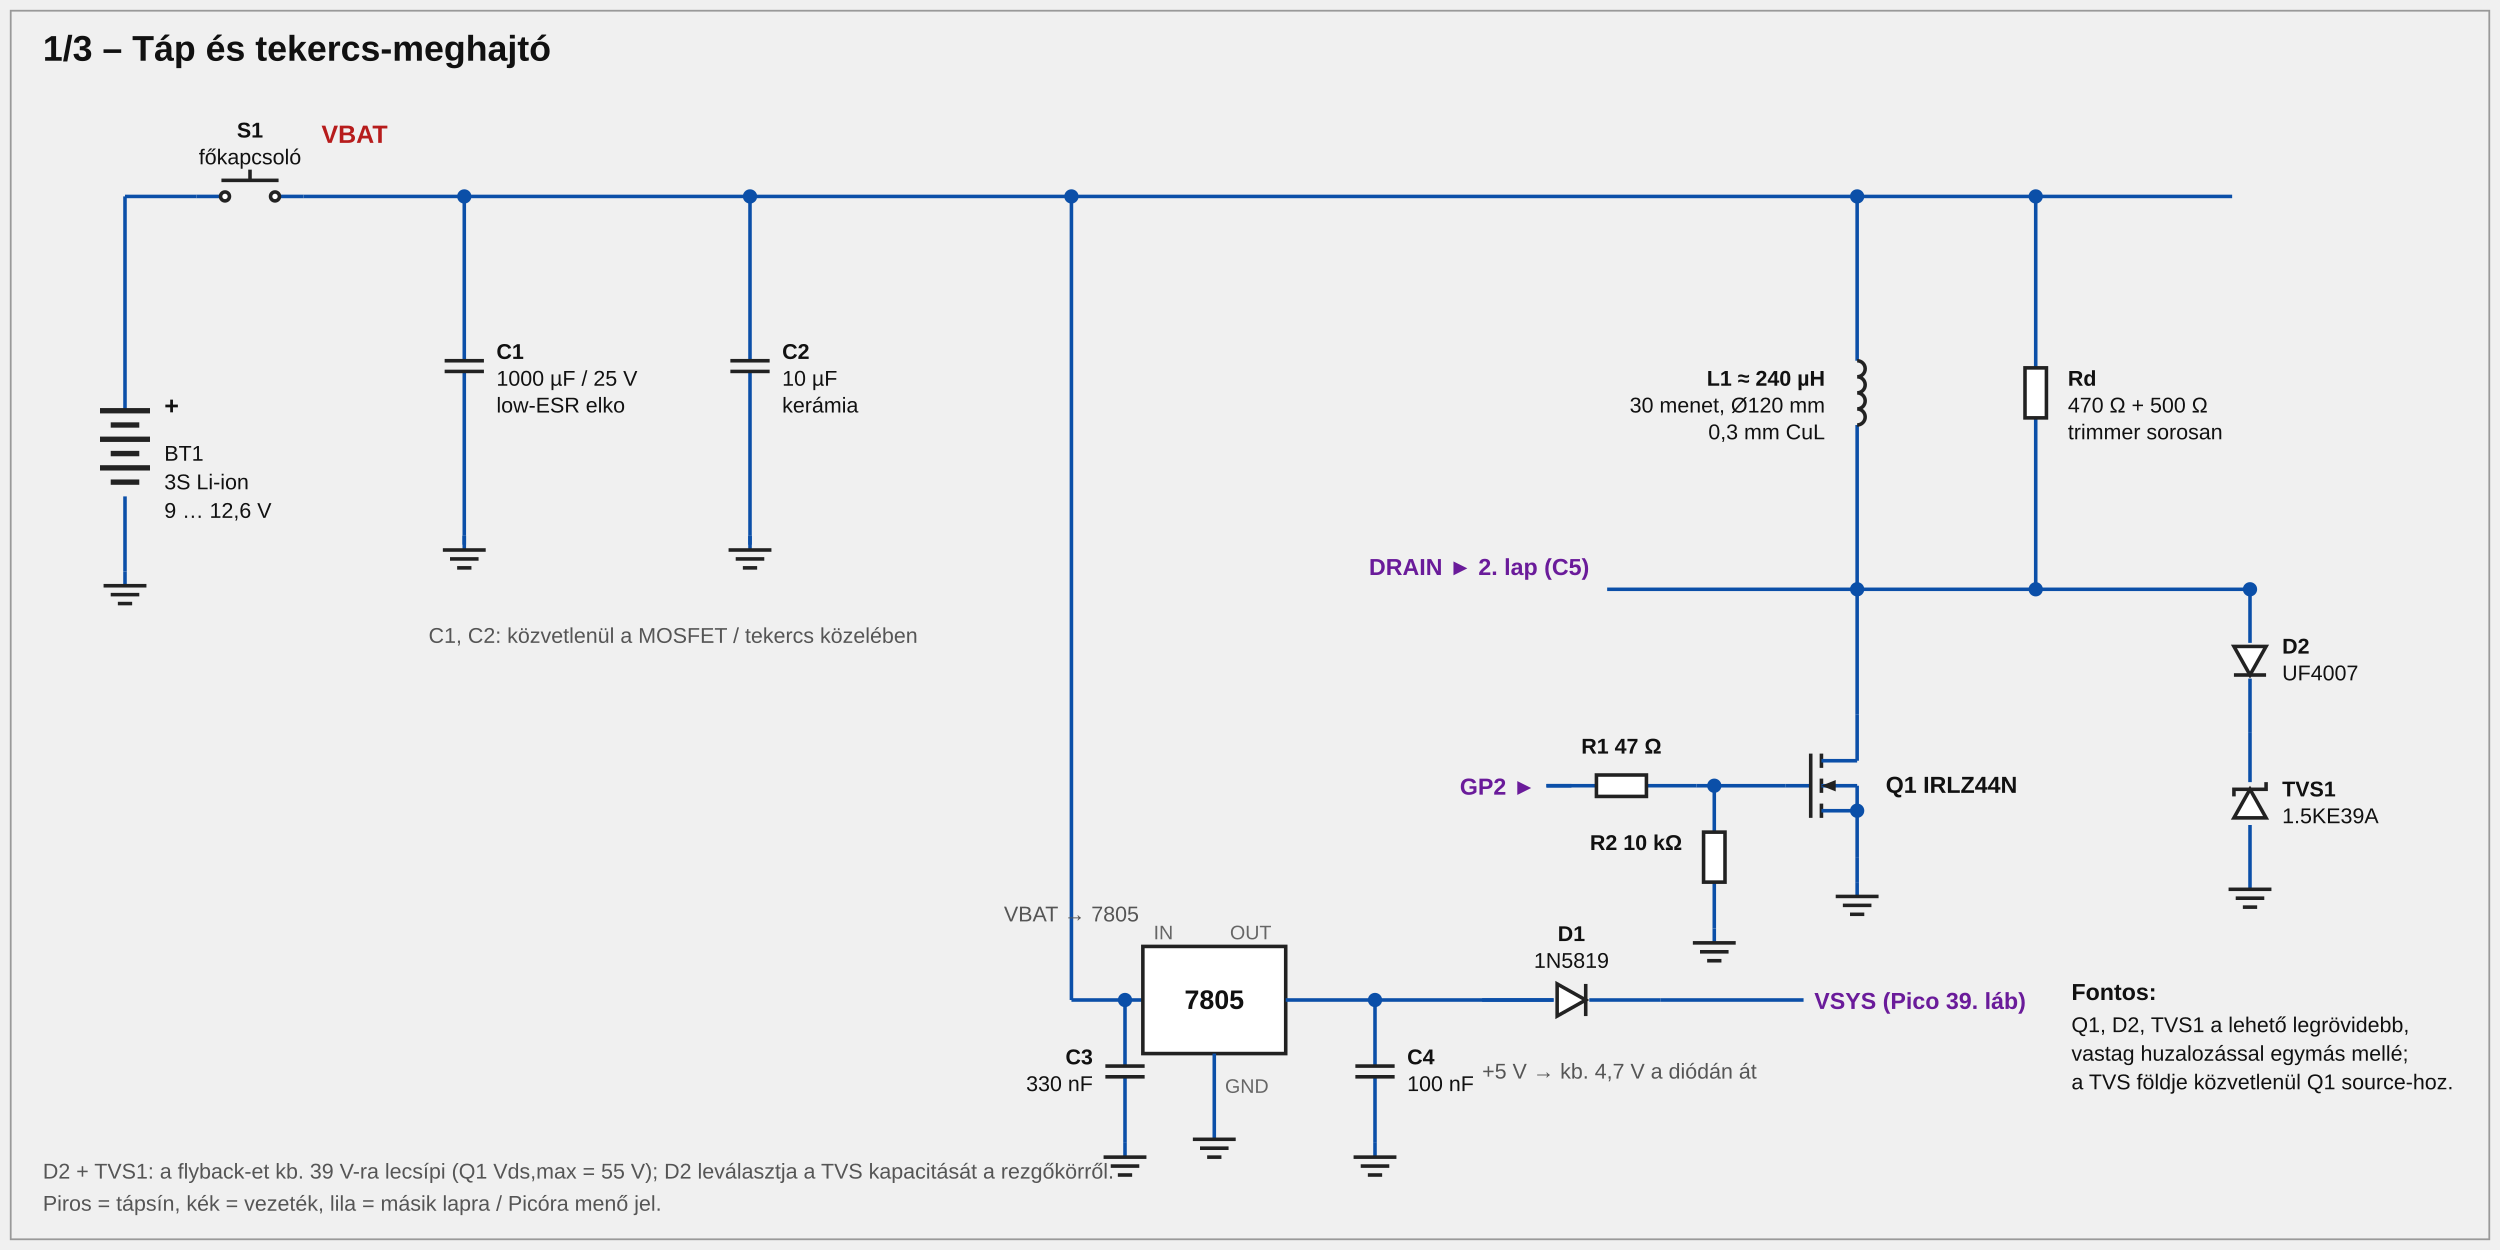
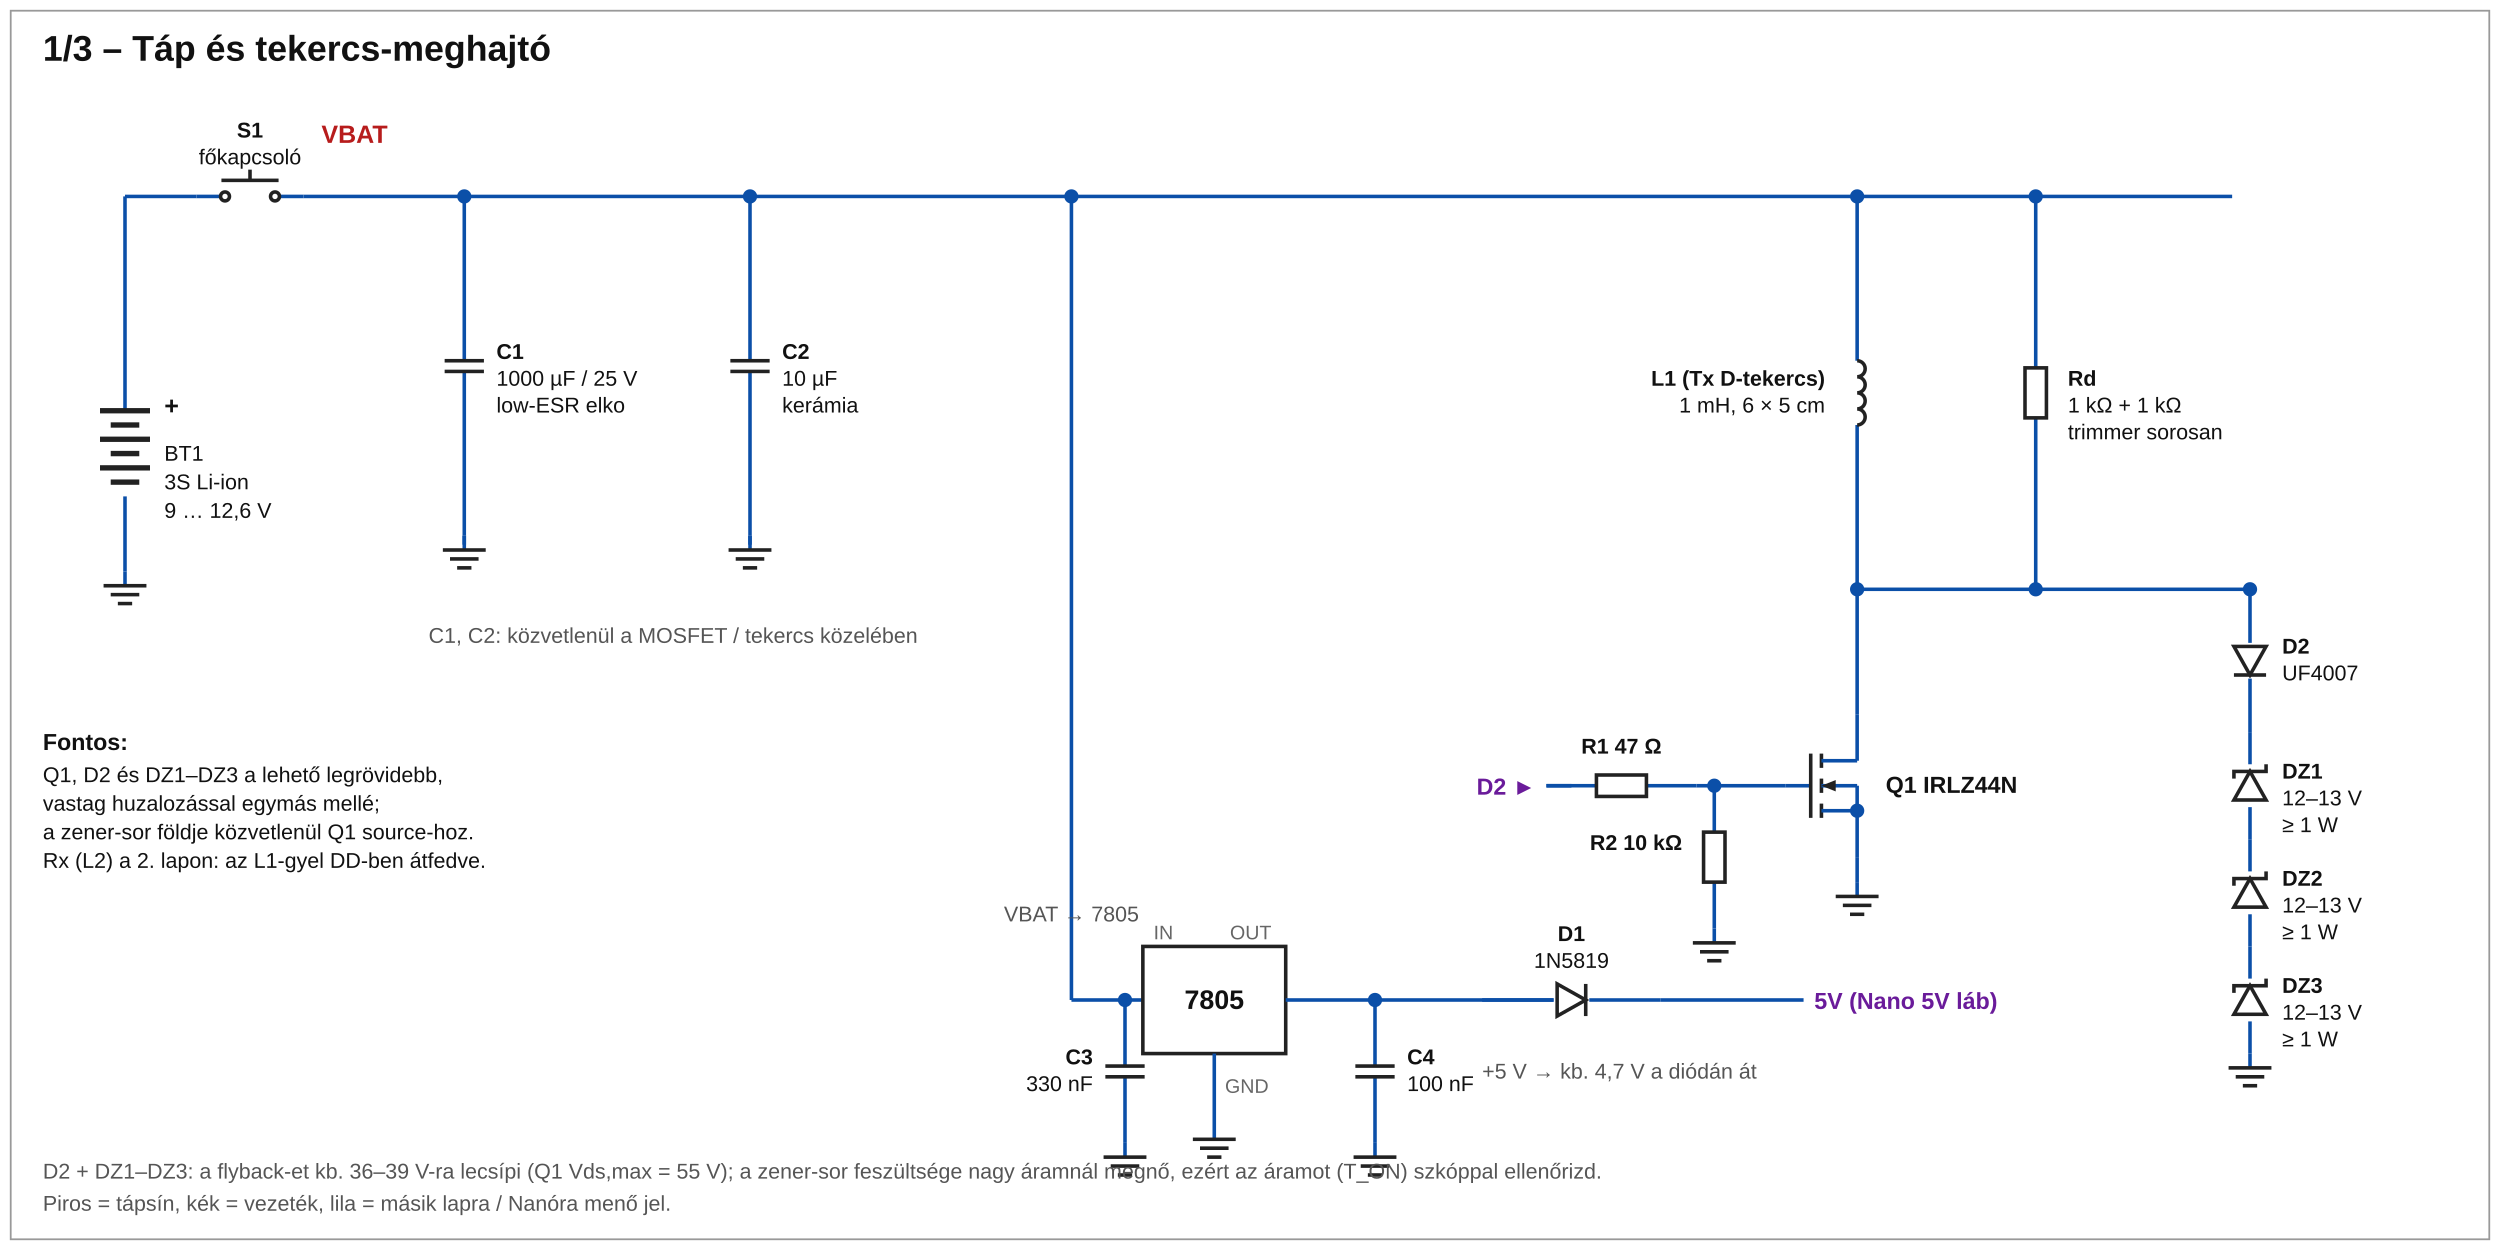
<svg xmlns="http://www.w3.org/2000/svg" width="1400" height="700" viewBox="0 0 1400 700" font-family="Segoe UI, Arial, sans-serif">
-   <rect width="100%%" height="100%%" fill="#fff" />
+   <rect width="100%" height="100%" fill="#fff" />
  <rect x="6" y="6" width="1388" height="688" fill="none" stroke="#999" />
  <text x="24" y="34" font-size="20" font-weight="bold" fill="#111">1/3 – Táp és tekercs-meghajtó</text>
  <polyline points="-10,-100 10,-100" fill="none" stroke="#222" stroke-width="2" stroke-linejoin="round" />
  <polyline points="70,110 110,110" fill="none" stroke="#0b4fa8" stroke-width="2" stroke-linejoin="round" />
  <polyline points="70,110 70,230" fill="none" stroke="#0b4fa8" stroke-width="2" stroke-linejoin="round" />
  <polyline points="56,230 84,230" fill="none" stroke="#222" stroke-width="3" stroke-linejoin="round" />
  <polyline points="62,238 78,238" fill="none" stroke="#222" stroke-width="3" stroke-linejoin="round" />
  <polyline points="56,246 84,246" fill="none" stroke="#222" stroke-width="3" stroke-linejoin="round" />
  <polyline points="62,254 78,254" fill="none" stroke="#222" stroke-width="3" stroke-linejoin="round" />
  <polyline points="56,262 84,262" fill="none" stroke="#222" stroke-width="3" stroke-linejoin="round" />
  <polyline points="62,270 78,270" fill="none" stroke="#222" stroke-width="3" stroke-linejoin="round" />
  <polyline points="70,278 70,320" fill="none" stroke="#0b4fa8" stroke-width="2" stroke-linejoin="round" />
  <polyline points="70,320 70,328" fill="none" stroke="#0b4fa8" stroke-width="2" stroke-linejoin="round" />
  <polyline points="58,328 82,328" fill="none" stroke="#222" stroke-width="2" stroke-linejoin="round" />
  <polyline points="62,333 78,333" fill="none" stroke="#222" stroke-width="2" stroke-linejoin="round" />
  <polyline points="66,338 74,338" fill="none" stroke="#222" stroke-width="2" stroke-linejoin="round" />
  <text x="92" y="232" font-size="14" text-anchor="start" fill="#111" font-weight="bold">+</text>
  <text x="92" y="258" font-size="12" text-anchor="start" fill="#111">BT1</text>
  <text x="92" y="274" font-size="12" text-anchor="start" fill="#111">3S Li-ion</text>
  <text x="92" y="290" font-size="12" text-anchor="start" fill="#111">9 … 12,6 V</text>
  <g transform="translate(140,110) rotate(0)" fill="none" stroke="#222" stroke-width="2">
    <line x1="-30" y1="0" x2="-16" y2="0" stroke="#0b4fa8" />
    <line x1="16" y1="0" x2="30" y2="0" stroke="#0b4fa8" />
    <circle cx="-14" cy="0" r="2.5" fill="#fff" />
    <circle cx="14" cy="0" r="2.5" fill="#fff" />
    <line x1="-16" y1="-9" x2="16" y2="-9" />
    <line x1="0" y1="-9" x2="0" y2="-15" />
  </g>
  <text x="140" y="92" font-size="12" text-anchor="middle" fill="#111">főkapcsoló</text>
  <text x="140" y="77" font-size="12" text-anchor="middle" fill="#111" font-weight="bold">S1</text>
  <polyline points="170,110 1250,110" fill="none" stroke="#0b4fa8" stroke-width="2" stroke-linejoin="round" />
  <text x="180" y="80" font-size="14" text-anchor="start" fill="#b71c1c" font-weight="bold">VBAT</text>
  <g transform="translate(260,205) rotate(90)" fill="none" stroke="#222" stroke-width="2">
    <line x1="-95" y1="0" x2="-3" y2="0" stroke="#0b4fa8" />
    <line x1="3" y1="0" x2="95" y2="0" stroke="#0b4fa8" />
    <line x1="-3" y1="-11" x2="-3" y2="11" />
    <line x1="3" y1="-11" x2="3" y2="11" />
  </g>
  <text x="278" y="201" font-size="12" text-anchor="start" fill="#111" font-weight="bold">C1</text>
  <text x="278" y="216" font-size="12" text-anchor="start" fill="#111">1000 µF / 25 V</text>
  <text x="278" y="231" font-size="12" text-anchor="start" fill="#111">low-ESR elko</text>
  <circle cx="260" cy="110" r="4" fill="#0b4fa8" />
  <polyline points="260,300 260,305" fill="none" stroke="#0b4fa8" stroke-width="2" stroke-linejoin="round" />
  <polyline points="260,300 260,308" fill="none" stroke="#0b4fa8" stroke-width="2" stroke-linejoin="round" />
  <polyline points="248,308 272,308" fill="none" stroke="#222" stroke-width="2" stroke-linejoin="round" />
  <polyline points="252,313 268,313" fill="none" stroke="#222" stroke-width="2" stroke-linejoin="round" />
  <polyline points="256,318 264,318" fill="none" stroke="#222" stroke-width="2" stroke-linejoin="round" />
  <g transform="translate(420,205) rotate(90)" fill="none" stroke="#222" stroke-width="2">
    <line x1="-95" y1="0" x2="-3" y2="0" stroke="#0b4fa8" />
    <line x1="3" y1="0" x2="95" y2="0" stroke="#0b4fa8" />
    <line x1="-3" y1="-11" x2="-3" y2="11" />
    <line x1="3" y1="-11" x2="3" y2="11" />
  </g>
  <text x="438" y="201" font-size="12" text-anchor="start" fill="#111" font-weight="bold">C2</text>
  <text x="438" y="216" font-size="12" text-anchor="start" fill="#111">10 µF</text>
  <text x="438" y="231" font-size="12" text-anchor="start" fill="#111">kerámia</text>
  <circle cx="420" cy="110" r="4" fill="#0b4fa8" />
  <polyline points="420,300 420,305" fill="none" stroke="#0b4fa8" stroke-width="2" stroke-linejoin="round" />
  <polyline points="420,300 420,308" fill="none" stroke="#0b4fa8" stroke-width="2" stroke-linejoin="round" />
  <polyline points="408,308 432,308" fill="none" stroke="#222" stroke-width="2" stroke-linejoin="round" />
  <polyline points="412,313 428,313" fill="none" stroke="#222" stroke-width="2" stroke-linejoin="round" />
  <polyline points="416,318 424,318" fill="none" stroke="#222" stroke-width="2" stroke-linejoin="round" />
  <text x="240" y="360" font-size="12" text-anchor="start" fill="#555">C1, C2: közvetlenül a MOSFET / tekercs közelében</text>
  <polyline points="600,110 600,560" fill="none" stroke="#0b4fa8" stroke-width="2" stroke-linejoin="round" />
  <circle cx="600" cy="110" r="4" fill="#0b4fa8" />
  <polyline points="600,560 640,560" fill="none" stroke="#0b4fa8" stroke-width="2" stroke-linejoin="round" />
  <g transform="translate(630,600) rotate(90)" fill="none" stroke="#222" stroke-width="2">
    <line x1="-40" y1="0" x2="-3" y2="0" stroke="#0b4fa8" />
    <line x1="3" y1="0" x2="40" y2="0" stroke="#0b4fa8" />
    <line x1="-3" y1="-11" x2="-3" y2="11" />
    <line x1="3" y1="-11" x2="3" y2="11" />
  </g>
  <text x="612" y="596" font-size="12" text-anchor="end" fill="#111" font-weight="bold">C3</text>
  <text x="612" y="611" font-size="12" text-anchor="end" fill="#111">330 nF</text>
  <circle cx="630" cy="560" r="4" fill="#0b4fa8" />
  <polyline points="630,640 630,648" fill="none" stroke="#0b4fa8" stroke-width="2" stroke-linejoin="round" />
  <polyline points="618,648 642,648" fill="none" stroke="#222" stroke-width="2" stroke-linejoin="round" />
  <polyline points="622,653 638,653" fill="none" stroke="#222" stroke-width="2" stroke-linejoin="round" />
  <polyline points="626,658 634,658" fill="none" stroke="#222" stroke-width="2" stroke-linejoin="round" />
  <rect x="640" y="530" width="80" height="60" fill="#fff" stroke="#222" stroke-width="2" />
  <text x="680" y="565" font-size="15" text-anchor="middle" fill="#111" font-weight="bold">7805</text>
  <text x="646" y="526" font-size="11" text-anchor="start" fill="#666">IN</text>
  <text x="712" y="526" font-size="11" text-anchor="end" fill="#666">OUT</text>
  <polyline points="680,590 680,630" fill="none" stroke="#0b4fa8" stroke-width="2" stroke-linejoin="round" />
  <polyline points="680,630 680,638" fill="none" stroke="#0b4fa8" stroke-width="2" stroke-linejoin="round" />
  <polyline points="668,638 692,638" fill="none" stroke="#222" stroke-width="2" stroke-linejoin="round" />
  <polyline points="672,643 688,643" fill="none" stroke="#222" stroke-width="2" stroke-linejoin="round" />
  <polyline points="676,648 684,648" fill="none" stroke="#222" stroke-width="2" stroke-linejoin="round" />
  <text x="686" y="612" font-size="11" text-anchor="start" fill="#666">GND</text>
  <polyline points="720,560 870,560" fill="none" stroke="#0b4fa8" stroke-width="2" stroke-linejoin="round" />
  <g transform="translate(770,600) rotate(90)" fill="none" stroke="#222" stroke-width="2">
    <line x1="-40" y1="0" x2="-3" y2="0" stroke="#0b4fa8" />
    <line x1="3" y1="0" x2="40" y2="0" stroke="#0b4fa8" />
    <line x1="-3" y1="-11" x2="-3" y2="11" />
    <line x1="3" y1="-11" x2="3" y2="11" />
  </g>
  <text x="788" y="596" font-size="12" text-anchor="start" fill="#111" font-weight="bold">C4</text>
  <text x="788" y="611" font-size="12" text-anchor="start" fill="#111">100 nF</text>
  <circle cx="770" cy="560" r="4" fill="#0b4fa8" />
  <polyline points="770,640 770,648" fill="none" stroke="#0b4fa8" stroke-width="2" stroke-linejoin="round" />
  <polyline points="758,648 782,648" fill="none" stroke="#222" stroke-width="2" stroke-linejoin="round" />
  <polyline points="762,653 778,653" fill="none" stroke="#222" stroke-width="2" stroke-linejoin="round" />
  <polyline points="766,658 774,658" fill="none" stroke="#222" stroke-width="2" stroke-linejoin="round" />
  <g transform="translate(880,560) rotate(0)" fill="none" stroke="#222" stroke-width="2">
    <line x1="-50" y1="0" x2="-10" y2="0" stroke="#0b4fa8" />
    <line x1="10" y1="0" x2="50" y2="0" stroke="#0b4fa8" />
    <polygon points="-8,-9 -8,9 8,0" fill="#fff" />
    <line x1="8" y1="-9" x2="8" y2="9" />
  </g>
  <text x="880" y="542" font-size="12" text-anchor="middle" fill="#111">1N5819</text>
  <text x="880" y="527" font-size="12" text-anchor="middle" fill="#111" font-weight="bold">D1</text>
  <polyline points="930,560 1010,560" fill="none" stroke="#0b4fa8" stroke-width="2" stroke-linejoin="round" />
-   <text x="1016" y="565" font-size="13" text-anchor="start" fill="#6a1b9a" font-weight="bold">VSYS  (Pico 39. láb)</text>
+   <text x="1016" y="565" font-size="13" text-anchor="start" fill="#6a1b9a" font-weight="bold">5V  (Nano 5V láb)</text>
  <text x="830" y="604" font-size="12" text-anchor="start" fill="#555">+5 V → kb. 4,7 V a diódán át</text>
  <text x="600" y="516" font-size="12" text-anchor="middle" fill="#555">VBAT → 7805</text>
  <g transform="translate(1040,220) rotate(90)" fill="none" stroke="#222" stroke-width="2">
    <line x1="-110" y1="0" x2="-18" y2="0" stroke="#0b4fa8" />
    <line x1="18" y1="0" x2="110" y2="0" stroke="#0b4fa8" />
    <path d="M -18,0 a4.5,4.5 0 0 1 9,0 a4.5,4.5 0 0 1 9,0 a4.5,4.5 0 0 1 9,0 a4.5,4.5 0 0 1 9,0" />
  </g>
-   <text x="1022" y="216" font-size="12" text-anchor="end" fill="#111" font-weight="bold">L1 ≈ 240 µH</text>
-   <text x="1022" y="231" font-size="12" text-anchor="end" fill="#111">30 menet, Ø120 mm</text>
-   <text x="1022" y="246" font-size="12" text-anchor="end" fill="#111">0,3 mm CuL</text>
+   <text x="1022" y="216" font-size="12" text-anchor="end" fill="#111" font-weight="bold">L1 (Tx D-tekercs)</text>
+   <text x="1022" y="231" font-size="12" text-anchor="end" fill="#111">1 mH, 6 × 5 cm</text>
  <g transform="translate(1140,220) rotate(90)" fill="none" stroke="#222" stroke-width="2">
    <line x1="-110" y1="0" x2="-14" y2="0" stroke="#0b4fa8" />
    <line x1="14" y1="0" x2="110" y2="0" stroke="#0b4fa8" />
    <rect x="-14" y="-6" width="28" height="12" fill="#fff" />
  </g>
  <text x="1158" y="216" font-size="12" text-anchor="start" fill="#111" font-weight="bold">Rd</text>
-   <text x="1158" y="231" font-size="12" text-anchor="start" fill="#111">470 Ω + 500 Ω</text>
+   <text x="1158" y="231" font-size="12" text-anchor="start" fill="#111">1 kΩ + 1 kΩ</text>
  <text x="1158" y="246" font-size="12" text-anchor="start" fill="#111">trimmer sorosan</text>
  <circle cx="1040" cy="110" r="4" fill="#0b4fa8" />
  <circle cx="1140" cy="110" r="4" fill="#0b4fa8" />
  <polyline points="1040,330 1260,330" fill="none" stroke="#0b4fa8" stroke-width="2" stroke-linejoin="round" />
  <circle cx="1040" cy="330" r="4" fill="#0b4fa8" />
  <circle cx="1140" cy="330" r="4" fill="#0b4fa8" />
  <g transform="translate(1260,370) rotate(90)" fill="none" stroke="#222" stroke-width="2">
    <line x1="-40" y1="0" x2="-10" y2="0" stroke="#0b4fa8" />
    <line x1="10" y1="0" x2="40" y2="0" stroke="#0b4fa8" />
    <polygon points="-8,-9 -8,9 8,0" fill="#fff" />
    <line x1="8" y1="-9" x2="8" y2="9" />
  </g>
  <text x="1278" y="366" font-size="12" text-anchor="start" fill="#111" font-weight="bold">D2</text>
  <text x="1278" y="381" font-size="12" text-anchor="start" fill="#111">UF4007</text>
-   <g transform="translate(1260,450) rotate(-90)" fill="none" stroke="#222" stroke-width="2">
-     <line x1="-40" y1="0" x2="-12" y2="0" stroke="#0b4fa8" />
-     <line x1="12" y1="0" x2="40" y2="0" stroke="#0b4fa8" />
+   <g transform="translate(1260,440) rotate(-90)" fill="none" stroke="#222" stroke-width="2">
+     <line x1="-30" y1="0" x2="-12" y2="0" stroke="#0b4fa8" />
+     <line x1="12" y1="0" x2="30" y2="0" stroke="#0b4fa8" />
    <polygon points="-8,-9 -8,9 8,0" fill="#fff" />
    <polyline points="4,-9 8,-9 8,9 12,9" />
  </g>
-   <text x="1278" y="446" font-size="12" text-anchor="start" fill="#111" font-weight="bold">TVS1</text>
-   <text x="1278" y="461" font-size="12" text-anchor="start" fill="#111">1.5KE39A</text>
-   <polyline points="1260,490 1260,498" fill="none" stroke="#0b4fa8" stroke-width="2" stroke-linejoin="round" />
-   <polyline points="1248,498 1272,498" fill="none" stroke="#222" stroke-width="2" stroke-linejoin="round" />
-   <polyline points="1252,503 1268,503" fill="none" stroke="#222" stroke-width="2" stroke-linejoin="round" />
-   <polyline points="1256,508 1264,508" fill="none" stroke="#222" stroke-width="2" stroke-linejoin="round" />
+   <text x="1278" y="436" font-size="12" text-anchor="start" fill="#111" font-weight="bold">DZ1</text>
+   <text x="1278" y="451" font-size="12" text-anchor="start" fill="#111">12–13 V</text>
+   <text x="1278" y="466" font-size="12" text-anchor="start" fill="#111">≥ 1 W</text>
+   <g transform="translate(1260,500) rotate(-90)" fill="none" stroke="#222" stroke-width="2">
+     <line x1="-30" y1="0" x2="-12" y2="0" stroke="#0b4fa8" />
+     <line x1="12" y1="0" x2="30" y2="0" stroke="#0b4fa8" />
+     <polygon points="-8,-9 -8,9 8,0" fill="#fff" />
+     <polyline points="4,-9 8,-9 8,9 12,9" />
+   </g>
+   <text x="1278" y="496" font-size="12" text-anchor="start" fill="#111" font-weight="bold">DZ2</text>
+   <text x="1278" y="511" font-size="12" text-anchor="start" fill="#111">12–13 V</text>
+   <text x="1278" y="526" font-size="12" text-anchor="start" fill="#111">≥ 1 W</text>
+   <g transform="translate(1260,560) rotate(-90)" fill="none" stroke="#222" stroke-width="2">
+     <line x1="-30" y1="0" x2="-12" y2="0" stroke="#0b4fa8" />
+     <line x1="12" y1="0" x2="30" y2="0" stroke="#0b4fa8" />
+     <polygon points="-8,-9 -8,9 8,0" fill="#fff" />
+     <polyline points="4,-9 8,-9 8,9 12,9" />
+   </g>
+   <text x="1278" y="556" font-size="12" text-anchor="start" fill="#111" font-weight="bold">DZ3</text>
+   <text x="1278" y="571" font-size="12" text-anchor="start" fill="#111">12–13 V</text>
+   <text x="1278" y="586" font-size="12" text-anchor="start" fill="#111">≥ 1 W</text>
+   <polyline points="1260,590 1260,598" fill="none" stroke="#0b4fa8" stroke-width="2" stroke-linejoin="round" />
+   <polyline points="1248,598 1272,598" fill="none" stroke="#222" stroke-width="2" stroke-linejoin="round" />
+   <polyline points="1252,603 1268,603" fill="none" stroke="#222" stroke-width="2" stroke-linejoin="round" />
+   <polyline points="1256,608 1264,608" fill="none" stroke="#222" stroke-width="2" stroke-linejoin="round" />
  <circle cx="1260" cy="330" r="4" fill="#0b4fa8" />
  <polyline points="1000,440 1014,440" fill="none" stroke="#0b4fa8" stroke-width="2" stroke-linejoin="round" />
  <polyline points="1014,422 1014,458" fill="none" stroke="#222" stroke-width="2" stroke-linejoin="round" />
  <polyline points="1020,422 1020,430" fill="none" stroke="#222" stroke-width="2" stroke-linejoin="round" />
  <polyline points="1020,436 1020,444" fill="none" stroke="#222" stroke-width="2" stroke-linejoin="round" />
  <polyline points="1020,450 1020,458" fill="none" stroke="#222" stroke-width="2" stroke-linejoin="round" />
  <polyline points="1020,426 1040,426" fill="none" stroke="#0b4fa8" stroke-width="2" stroke-linejoin="round" />
  <polyline points="1040,426 1040,400" fill="none" stroke="#0b4fa8" stroke-width="2" stroke-linejoin="round" />
  <polyline points="1020,454 1040,454" fill="none" stroke="#0b4fa8" stroke-width="2" stroke-linejoin="round" />
  <polyline points="1040,440 1040,480" fill="none" stroke="#0b4fa8" stroke-width="2" stroke-linejoin="round" />
  <polyline points="1020,440 1040,440" fill="none" stroke="#0b4fa8" stroke-width="2" stroke-linejoin="round" />
  <polygon points="1020,440 1028,436.8 1028,443.2" fill="#222" />
  <circle cx="1040" cy="454" r="4" fill="#0b4fa8" />
  <polyline points="1040,330 1040,400" fill="none" stroke="#0b4fa8" stroke-width="2" stroke-linejoin="round" />
  <polyline points="1040,480 1040,494" fill="none" stroke="#0b4fa8" stroke-width="2" stroke-linejoin="round" />
  <polyline points="1040,494 1040,502" fill="none" stroke="#0b4fa8" stroke-width="2" stroke-linejoin="round" />
  <polyline points="1028,502 1052,502" fill="none" stroke="#222" stroke-width="2" stroke-linejoin="round" />
  <polyline points="1032,507 1048,507" fill="none" stroke="#222" stroke-width="2" stroke-linejoin="round" />
  <polyline points="1036,512 1044,512" fill="none" stroke="#222" stroke-width="2" stroke-linejoin="round" />
  <text x="1056" y="444" font-size="13" text-anchor="start" fill="#111" font-weight="bold">Q1 IRLZ44N</text>
-   <text x="860" y="445" font-size="13" text-anchor="end" fill="#6a1b9a" font-weight="bold">GP2 ►</text>
+   <text x="860" y="445" font-size="13" text-anchor="end" fill="#6a1b9a" font-weight="bold">D2 ►</text>
  <polyline points="866,440 880,440" fill="none" stroke="#0b4fa8" stroke-width="2" stroke-linejoin="round" />
  <g transform="translate(908,440) rotate(0)" fill="none" stroke="#222" stroke-width="2">
    <line x1="-42" y1="0" x2="-14" y2="0" stroke="#0b4fa8" />
    <line x1="14" y1="0" x2="42" y2="0" stroke="#0b4fa8" />
    <rect x="-14" y="-6" width="28" height="12" fill="#fff" />
  </g>
  <text x="908" y="422" font-size="12" text-anchor="middle" fill="#111" font-weight="bold">R1 47 Ω</text>
  <polyline points="950,440 1000,440" fill="none" stroke="#0b4fa8" stroke-width="2" stroke-linejoin="round" />
  <circle cx="960" cy="440" r="4" fill="#0b4fa8" />
  <g transform="translate(960,480) rotate(90)" fill="none" stroke="#222" stroke-width="2">
    <line x1="-40" y1="0" x2="-14" y2="0" stroke="#0b4fa8" />
    <line x1="14" y1="0" x2="40" y2="0" stroke="#0b4fa8" />
    <rect x="-14" y="-6" width="28" height="12" fill="#fff" />
  </g>
  <text x="942" y="476" font-size="12" text-anchor="end" fill="#111" font-weight="bold">R2 10 kΩ</text>
  <polyline points="960,520 960,528" fill="none" stroke="#0b4fa8" stroke-width="2" stroke-linejoin="round" />
  <polyline points="948,528 972,528" fill="none" stroke="#222" stroke-width="2" stroke-linejoin="round" />
  <polyline points="952,533 968,533" fill="none" stroke="#222" stroke-width="2" stroke-linejoin="round" />
  <polyline points="956,538 964,538" fill="none" stroke="#222" stroke-width="2" stroke-linejoin="round" />
-   <polyline points="1040,330 900,330" fill="none" stroke="#0b4fa8" stroke-width="2" stroke-linejoin="round" />
-   <text x="890" y="322" font-size="13" text-anchor="end" fill="#6a1b9a" font-weight="bold">DRAIN  ► 2. lap (C5)</text>
-   <text x="1160" y="560" font-size="13" text-anchor="start" fill="#111" font-weight="bold">Fontos:</text>
-   <text x="1160" y="578" font-size="12" text-anchor="start" fill="#111">Q1, D2, TVS1 a lehető legrövidebb,</text>
-   <text x="1160" y="594" font-size="12" text-anchor="start" fill="#111">vastag huzalozással egymás mellé;</text>
-   <text x="1160" y="610" font-size="12" text-anchor="start" fill="#111">a TVS földje közvetlenül Q1 source-hoz.</text>
-   <text x="24" y="660" font-size="12" text-anchor="start" fill="#555">D2 + TVS1: a flyback-et kb. 39 V-ra lecsípi (Q1 Vds,max = 55 V); D2 leválasztja a TVS kapacitását a rezgőkörről.</text>
-   <text x="24" y="678" font-size="12" text-anchor="start" fill="#555">Piros = tápsín, kék = vezeték, lila = másik lapra / Picóra menő jel.</text>
+   <text x="24" y="420" font-size="13" text-anchor="start" fill="#111" font-weight="bold">Fontos:</text>
+   <text x="24" y="438" font-size="12" text-anchor="start" fill="#111">Q1, D2 és DZ1–DZ3 a lehető legrövidebb,</text>
+   <text x="24" y="454" font-size="12" text-anchor="start" fill="#111">vastag huzalozással egymás mellé;</text>
+   <text x="24" y="470" font-size="12" text-anchor="start" fill="#111">a zener-sor földje közvetlenül Q1 source-hoz.</text>
+   <text x="24" y="486" font-size="12" text-anchor="start" fill="#111">Rx (L2) a 2. lapon: az L1-gyel DD-ben átfedve.</text>
+   <text x="24" y="660" font-size="12" text-anchor="start" fill="#555">D2 + DZ1–DZ3: a flyback-et kb. 36–39 V-ra lecsípi (Q1 Vds,max = 55 V); a zener-sor feszültsége nagy áramnál megnő, ezért az áramot (T_ON) szkóppal ellenőrizd.</text>
+   <text x="24" y="678" font-size="12" text-anchor="start" fill="#555">Piros = tápsín, kék = vezeték, lila = másik lapra / Nanóra menő jel.</text>
</svg>
